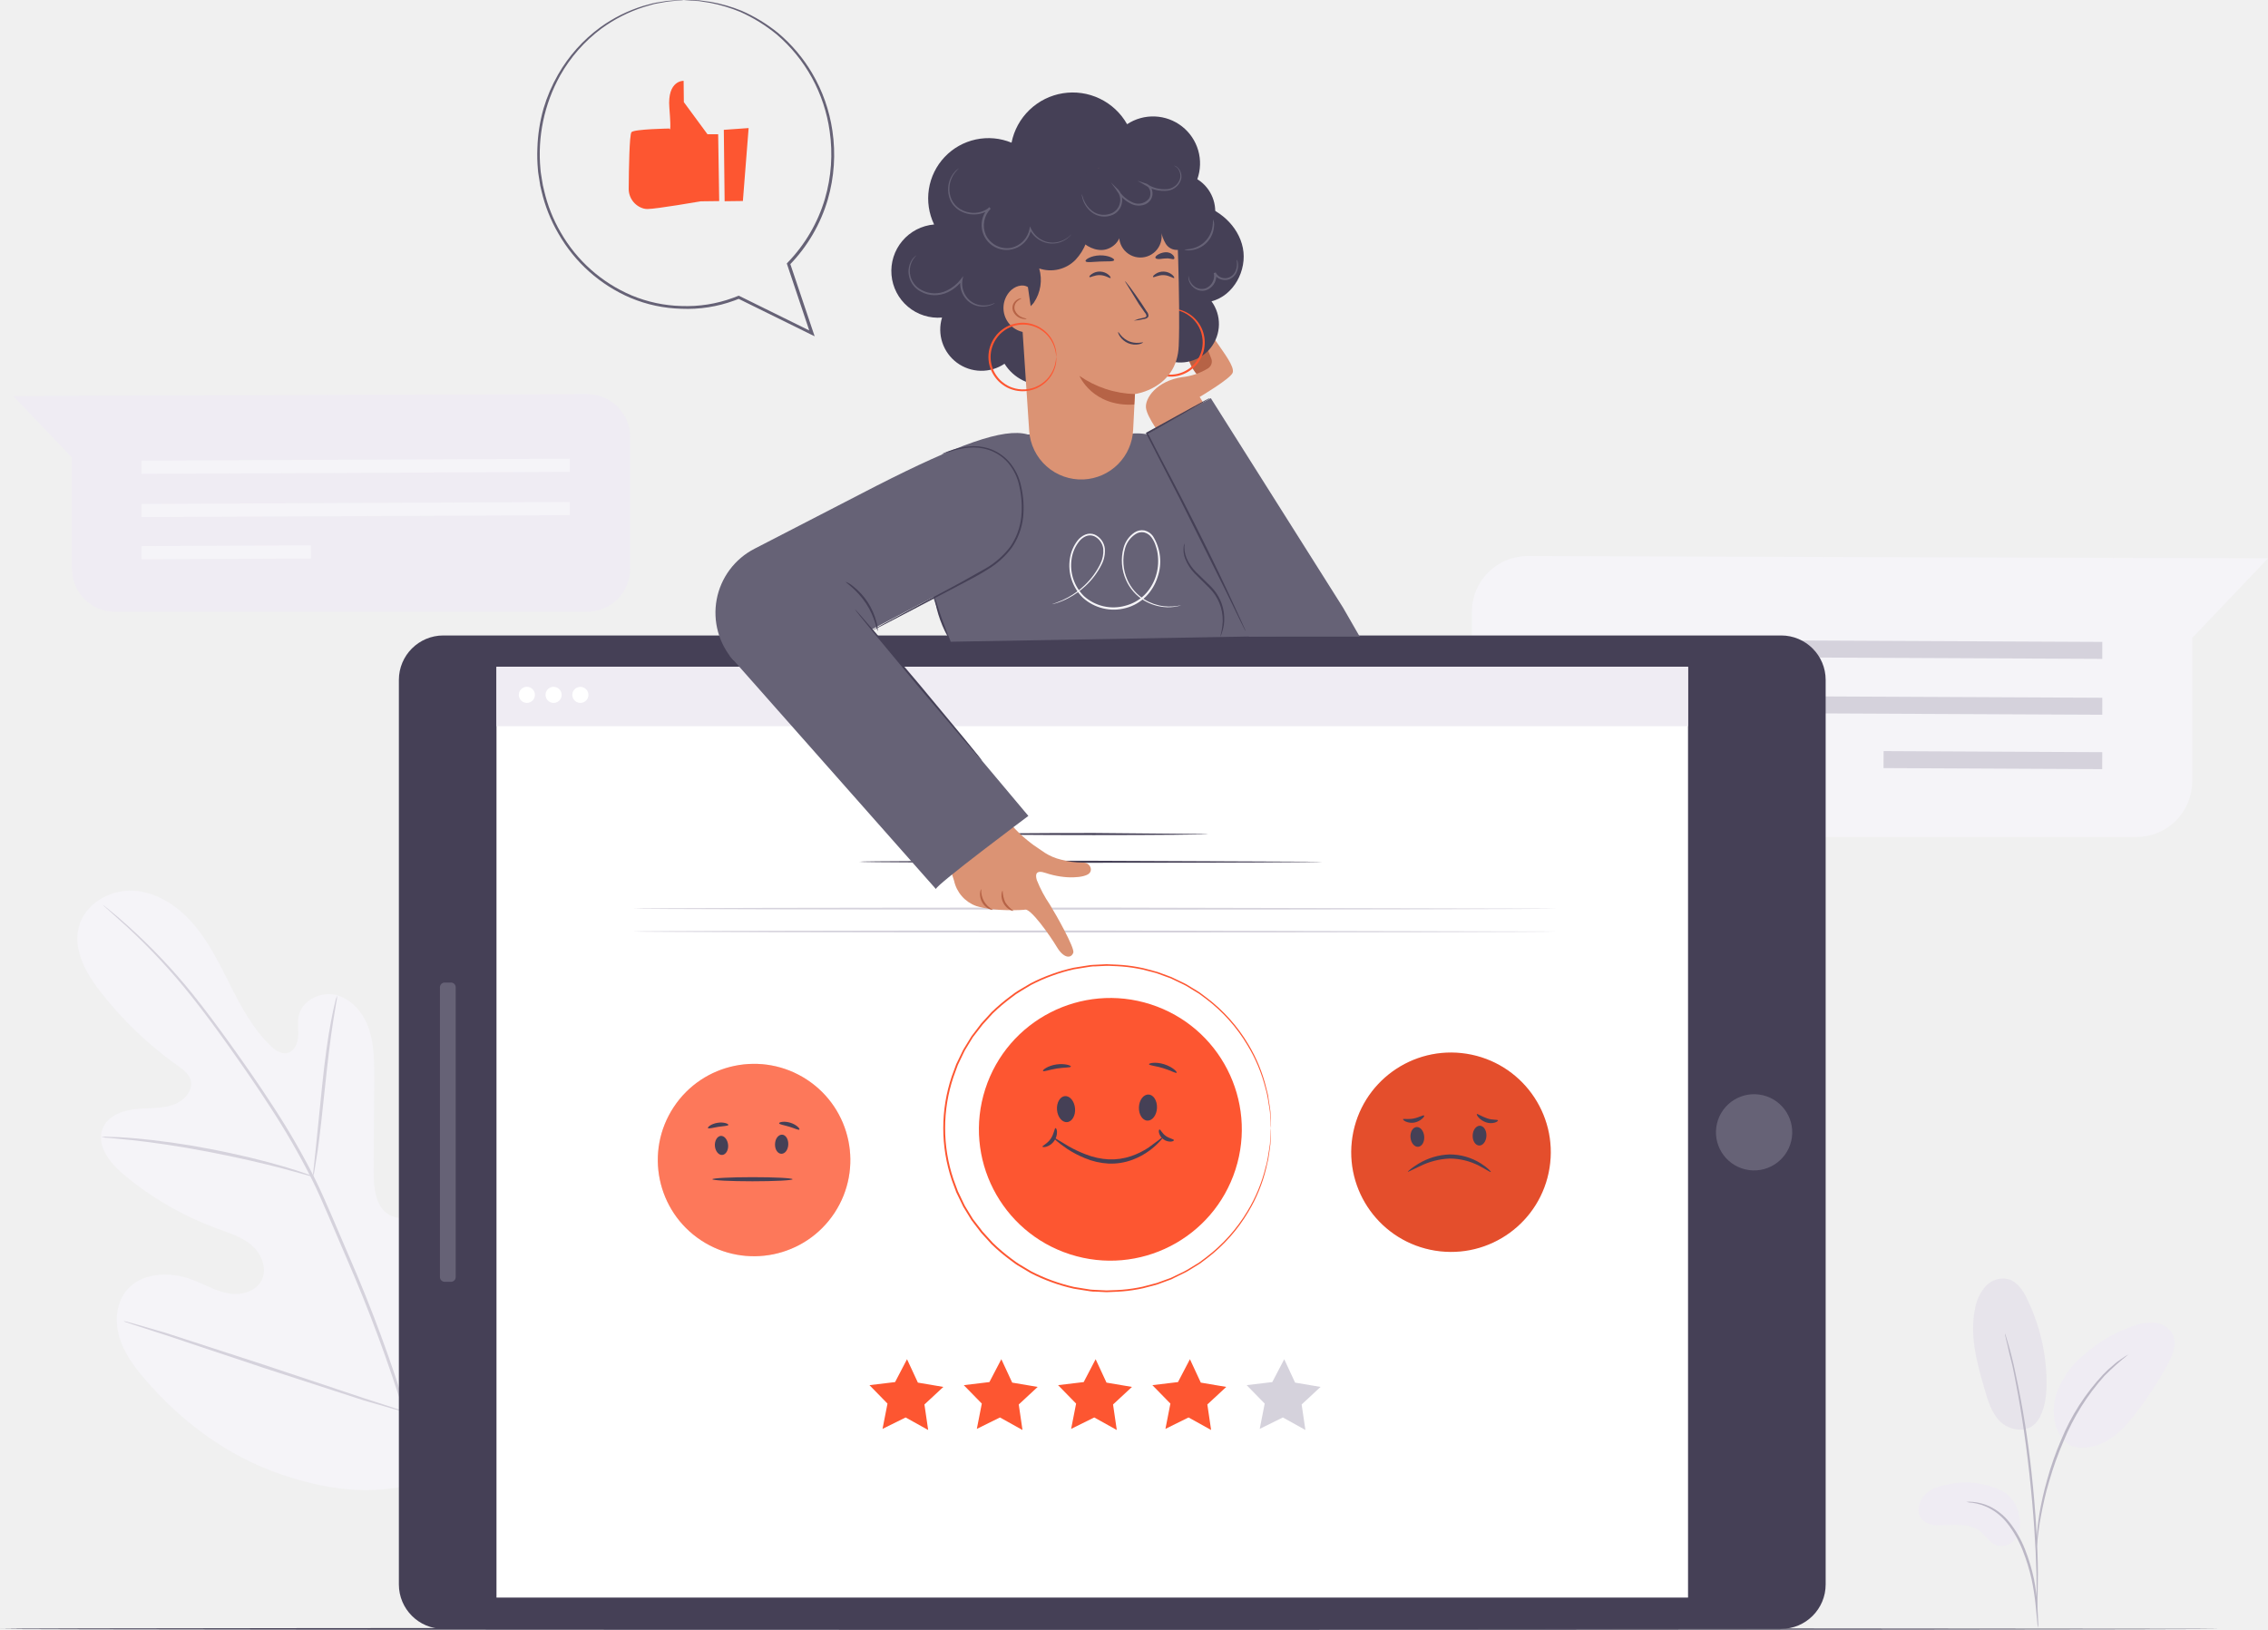
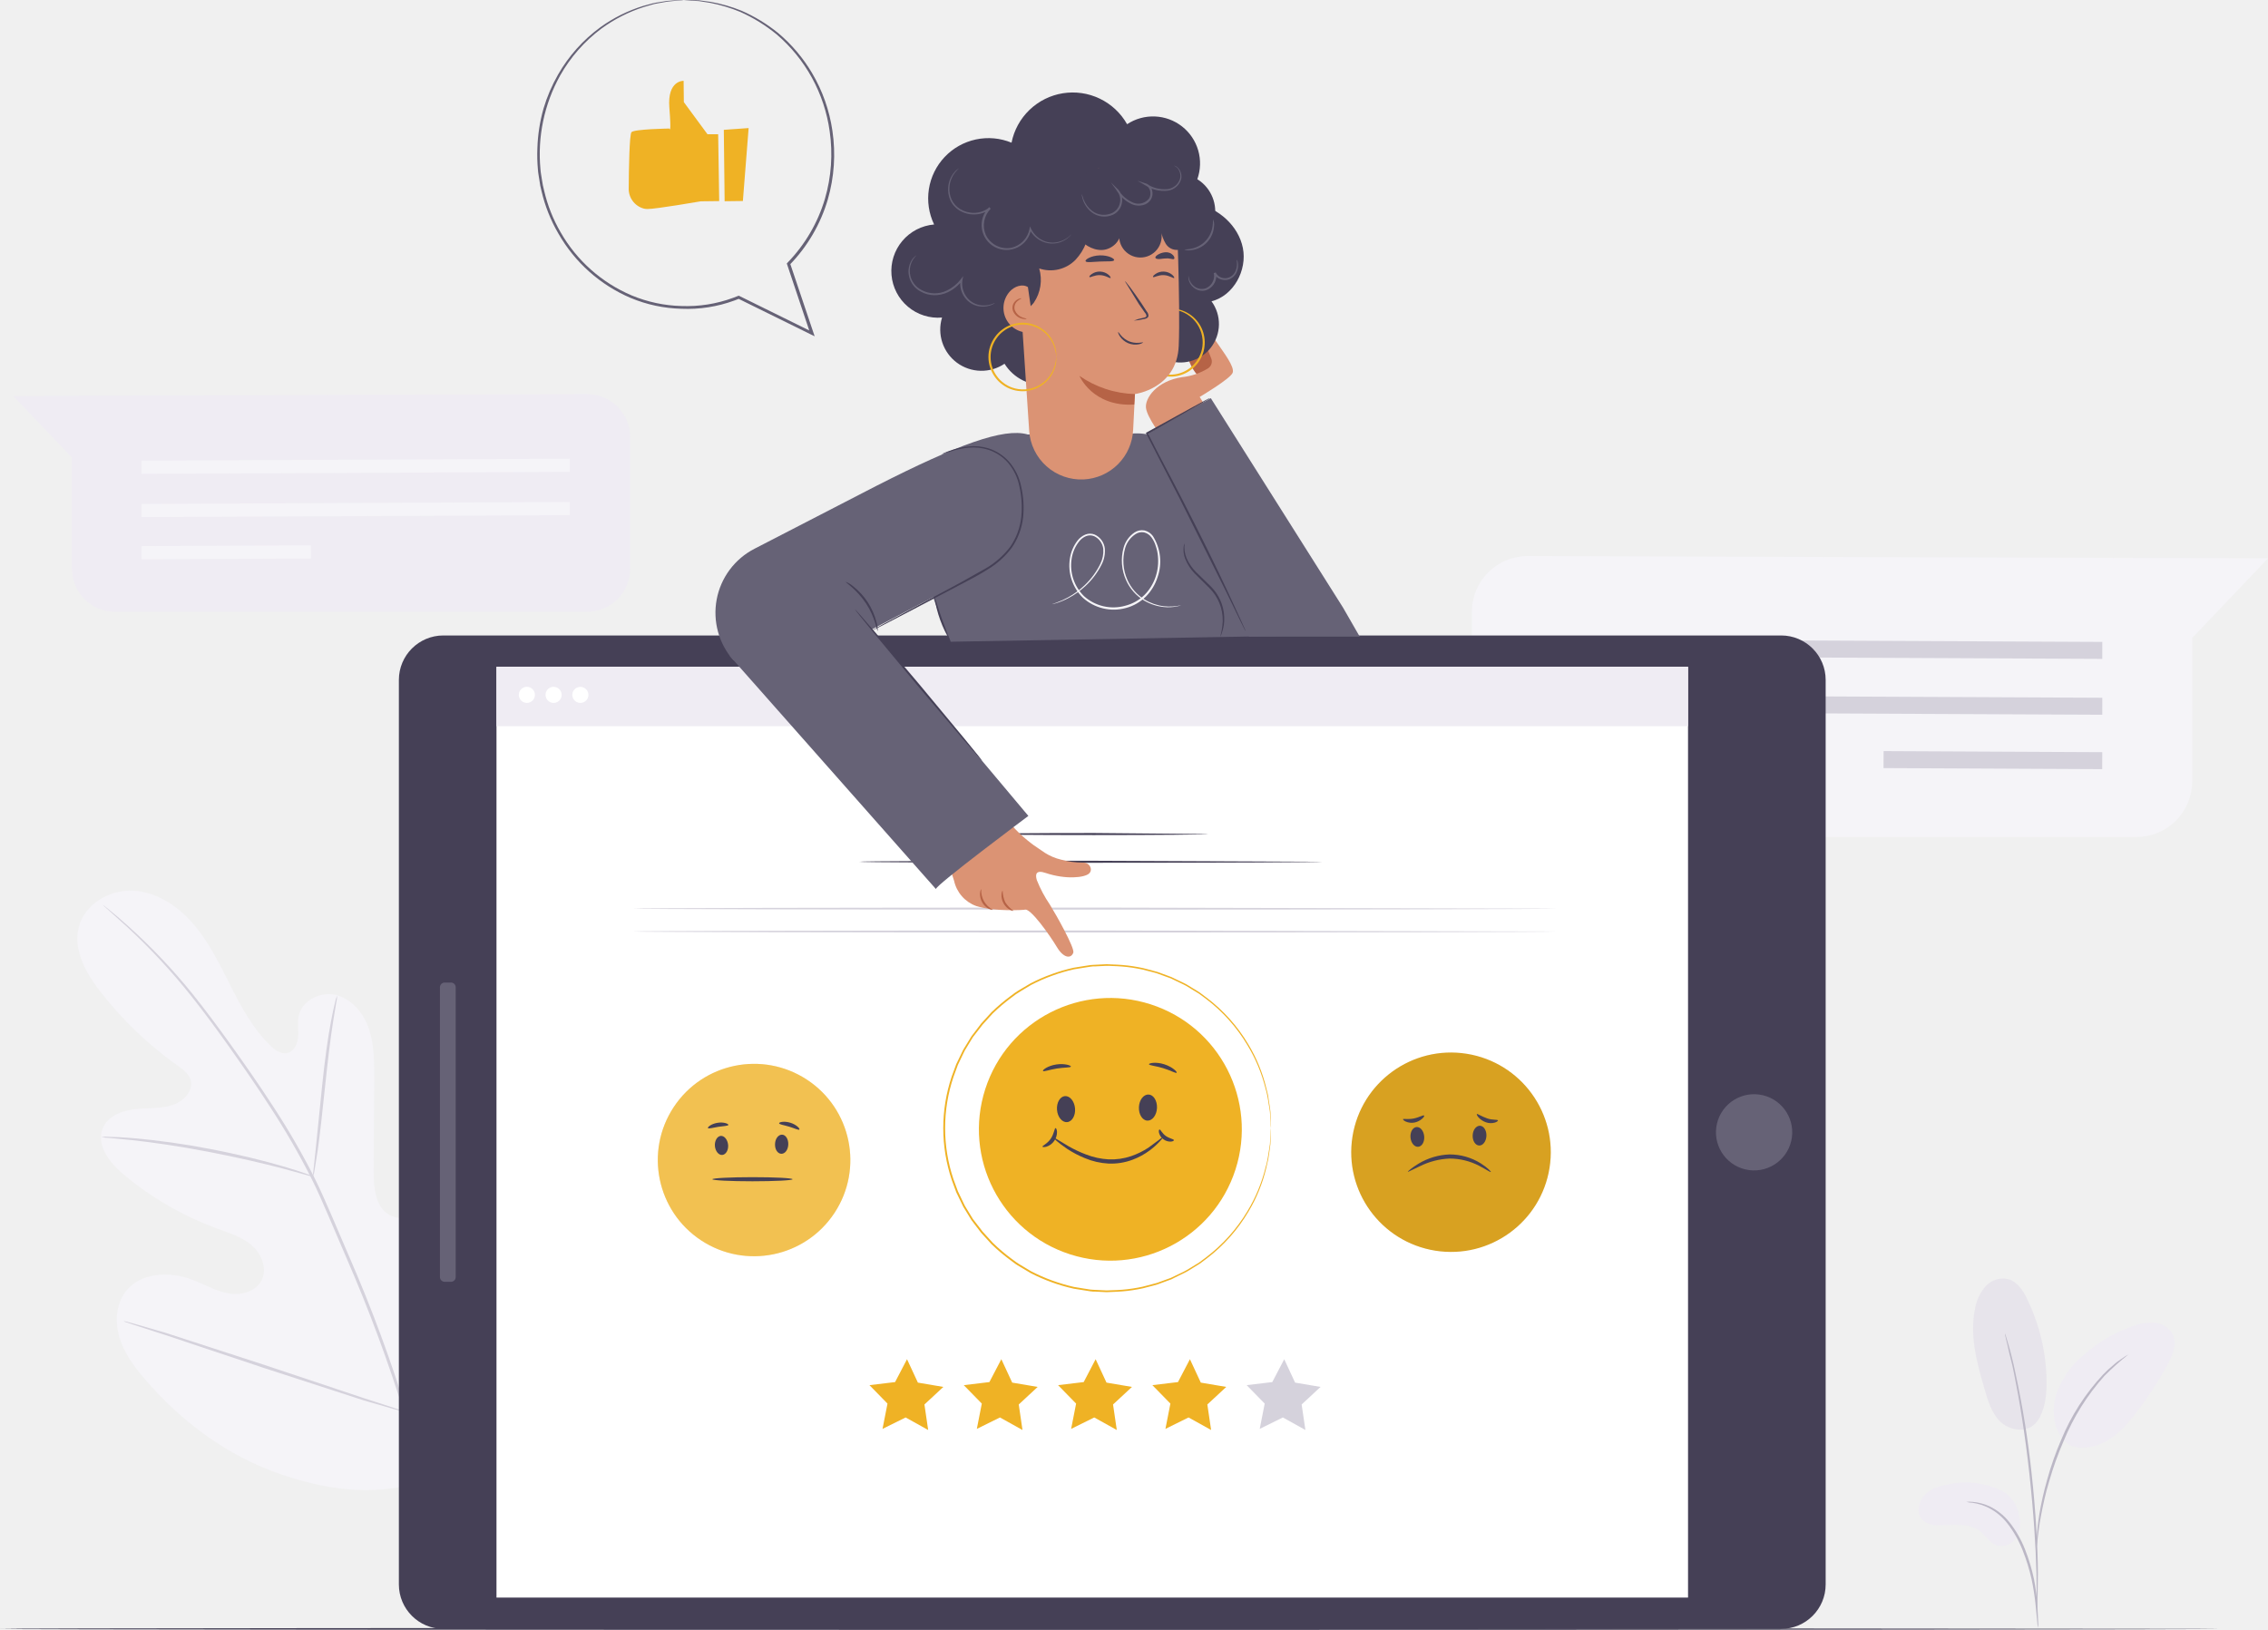
<svg xmlns="http://www.w3.org/2000/svg" xmlns:xlink="http://www.w3.org/1999/xlink" width="416" height="299" fill="none">
-   <style>.B{fill:#454056}.C{fill:#fd5631}.D{fill:#666276}.E{fill:#f5f4f8}.F{fill:#d5d2dc}.G{fill:#efecf3}.H{fill:#db9374}.I{fill:#b66346}</style>
+   <style>.B{fill:#454056}.C{fill:#efb225}.D{fill:#666276}.E{fill:#f5f4f8}.F{fill:#d5d2dc}.G{fill:#efecf3}.H{fill:#db9374}.I{fill:#b66346}</style>
  <path d="M269.972 112.428v31.132a10.16 10.16 0 0 0 3.055 7.085 10.17 10.17 0 0 0 7.155 2.899h111.683c1.342.002 2.671-.259 3.912-.77s2.368-1.262 3.319-2.209a10.21 10.21 0 0 0 2.219-3.31c.514-1.239.78-2.566.781-3.907v-26.316l13.905-14.602-135.805-.424c-1.359.005-2.703.279-3.955.807s-2.386 1.299-3.337 2.268-1.7 2.119-2.203 3.38a10.24 10.24 0 0 0-.729 3.967z" class="E" />
  <path d="M385.603 120.872l-101.382-.473.014-3.114 101.375.473-.007 3.114zm0 10.245l-101.382-.473.014-3.114 101.375.473-.007 3.114zm-40.109 6.672l-.015 3.114 40.11.196.015-3.114-40.11-.196z" class="F" />
  <path d="M79.538 271.133C95.16 260.224 98.7 239.98 98.085 221.777c-.106-3.036.226-6.242-1.215-8.904s-4.819-4.49-7.546-3.205c-2.254 1.059-3.236 3.686-4.501 5.853a17.77 17.77 0 0 1-7.129 6.807c-1.936 1.003-4.331 1.617-6.239.565-2.628-1.448-2.932-5.07-2.918-8.092l.106-16.89c0-3.022 0-6.107-.912-8.974s-3.017-5.529-5.892-6.355-6.43.848-7.065 3.806c-.254 1.229 0 2.507-.092 3.764s-.664 2.64-1.858 2.993-2.416-.501-3.321-1.412c-3.123-3.05-5.236-6.976-7.214-10.888s-3.9-7.908-6.733-11.234-6.748-5.966-11.079-6.213-8.945 2.429-10.033 6.679 1.413 8.579 4.091 12.004c4.013 5.125 8.746 9.644 14.053 13.416.954.706 1.985 1.412 2.353 2.52.65 2.02-1.258 4.018-3.243 4.682-2.254.748-4.706.515-7.065.791s-4.946 1.32-5.801 3.53c-1.244 3.086 1.342 6.355 3.886 8.473a57.95 57.95 0 0 0 17.113 9.885c2.219.812 4.564 1.525 6.359 3.086s2.876 4.279 1.795 6.404-3.865 2.824-6.196 2.38-4.409-1.695-6.634-2.528c-4.154-1.568-9.517-1.285-12.181 2.309-1.745 2.358-1.901 5.648-1.018 8.473s2.678 5.232 4.586 7.463c6.656 7.81 15.184 14.122 24.821 17.434s18.568 4.236 28.149.748" class="E" />
  <g class="F">
    <path d="M79.772 284.622c-.847-8.438-2.503-16.775-4.946-24.896-3.02-9.915-6.611-19.647-10.754-29.148l-3.208-7.498c-1.06-2.457-2.12-4.893-3.286-7.216a135.11 135.11 0 0 0-7.51-12.943c-2.593-4.004-5.193-7.711-7.659-11.156s-4.826-6.602-7.065-9.398a107 107 0 0 0-11.707-12.364c-1.491-1.349-2.685-2.358-3.533-3.029l-.954-.77a2.06 2.06 0 0 0-.325-.24 2.45 2.45 0 0 0 .29.283l.897.805 3.427 3.099a113.23 113.23 0 0 1 11.552 12.456c2.247 2.824 4.585 5.966 7.03 9.419s5.031 7.16 7.602 11.163a136.29 136.29 0 0 1 7.461 12.915c1.166 2.309 2.204 4.723 3.264 7.188l3.208 7.491a277.05 277.05 0 0 1 10.775 29.077c2.452 8.088 4.139 16.388 5.038 24.791" />
    <path d="M57.42 215.843c.149-.416.248-.847.297-1.285l.558-3.531c.431-3.008.876-7.181 1.357-11.785s.982-8.762 1.456-11.756l.579-3.53c.105-.428.162-.866.17-1.307-.173.407-.301.83-.382 1.264-.212.819-.473 2.027-.756 3.531-.572 2.986-1.145 7.152-1.618 11.77l-1.194 11.792-.381 3.573c-.072.417-.1.841-.085 1.264z" />
    <path d="M18.559 208.567a7.6 7.6 0 0 0 1.547.184l4.239.416c3.533.389 8.479 1.088 13.834 2.119s10.195 2.153 13.657 3.071l4.098 1.123c.492.167.998.29 1.512.367-.452-.236-.925-.43-1.413-.579-.954-.332-2.332-.791-4.063-1.292-3.441-1.017-8.267-2.217-13.657-3.241a135.95 135.95 0 0 0-13.891-1.942c-1.788-.155-3.243-.219-4.239-.233-.541-.05-1.085-.048-1.625.007zm55.8 50.443a2.21 2.21 0 0 0 .261-.473l.664-1.412 2.289-5.246c1.879-4.449 4.275-10.676 6.825-17.582l6.67-17.652 2.12-5.303.565-1.412a1.63 1.63 0 0 0 .162-.523c-.107.149-.195.31-.261.481a55.09 55.09 0 0 0-.664 1.412c-.572 1.228-1.356 3.015-2.289 5.246-1.879 4.448-4.275 10.676-6.825 17.589l-6.67 17.652-2.12 5.303-.565 1.447a1.7 1.7 0 0 0-.163.473zm-51.68-16.636a2.4 2.4 0 0 0 .516.205l1.498.509 5.532 1.786 18.194 6.079 18.257 5.932 5.582 1.616 1.533.403a2.46 2.46 0 0 0 .544.106c-.162-.093-.335-.164-.516-.212l-1.498-.501-5.532-1.794-18.194-6.079-18.257-5.931-5.582-1.617-1.512-.417c-.183-.057-.373-.086-.565-.085z" />
  </g>
  <path d="M115.578 80.208v24.127c0 2.097-.833 4.107-2.315 5.59a7.92 7.92 0 0 1-5.591 2.319H21.106c-2.097-.002-4.108-.836-5.591-2.319s-2.315-3.493-2.315-5.59V83.951L2.425 72.653l105.225-.36a7.91 7.91 0 0 1 3.036.597c.962.397 1.837.98 2.574 1.715s1.32 1.609 1.718 2.571a7.89 7.89 0 0 1 .6 3.033z" class="G" />
  <path d="M25.961 86.923l78.554-.36-.007-2.415-78.554.36.007 2.415zm0 7.938l78.554-.36-.007-2.415-78.554.367.007 2.408zm31.061 5.178l-31.08.152.012 2.415 31.081-.152-.012-2.415z" class="E" />
  <path d="M73.162 124.73v165.931a8.16 8.16 0 0 0 8.161 8.155h245.382a8.16 8.16 0 0 0 8.161-8.155V124.73a8.16 8.16 0 0 0-8.161-8.155H81.323a8.16 8.16 0 0 0-8.161 8.155z" class="B" />
  <path d="M91.066 122.32v170.753h218.556V122.32H91.066z" fill="#fff" />
  <path d="M328.548 209.321c.884-3.758-1.448-7.521-5.208-8.405s-7.526 1.447-8.41 5.205 1.448 7.521 5.208 8.405 7.526-1.447 8.41-5.205zM80.695 181.112v53.169a.86.86 0 0 0 .862.861h1.166a.86.86 0 0 0 .862-.861v-53.169a.86.86 0 0 0-.862-.861h-1.166a.86.86 0 0 0-.862.861z" class="D" />
  <use xlink:href="#B" class="C" />
  <use xlink:href="#B" opacity=".2" fill="#fff" />
  <path d="M132.195 208.378c.664-.057 1.272.706 1.357 1.652s-.403 1.786-1.074 1.843-1.272-.706-1.35-1.645.424-1.794 1.067-1.85zm11.247-.228c-.664 0-1.244.706-1.286 1.708s.473 1.773 1.144 1.801 1.251-.706 1.286-1.702-.473-1.779-1.144-1.807zm1.928 8.181c0 .205-3.292.374-7.348.374s-7.355-.169-7.355-.374 3.292-.381 7.355-.381 7.348.162 7.348.381zm-11.764-9.976c-.042.212-.883.205-1.865.36s-1.78.41-1.886.226.636-.79 1.773-.967 1.978.184 1.978.381zm13.022.854c-.127.169-.89-.226-1.872-.523s-1.83-.402-1.851-.621.939-.452 2.07-.099 1.787 1.095 1.653 1.243z" class="B" />
  <use xlink:href="#C" class="C" />
  <use xlink:href="#C" opacity=".1" fill="#000" />
  <path d="M259.816 206.755c.706-.056 1.328.706 1.413 1.709s-.41 1.857-1.102 1.913-1.329-.706-1.413-1.708.409-1.857 1.102-1.914zm11.638-.241c-.707 0-1.293.763-1.335 1.766s.494 1.835 1.187 1.864 1.293-.763 1.335-1.766-.488-1.835-1.187-1.864zm1.999 8.477c-.077.099-.841-.445-2.119-1.115a11.83 11.83 0 0 0-5.448-1.342 13.6 13.6 0 0 0-5.461 1.412l-2.184 1.045c-.063-.099.629-.706 1.936-1.511 1.723-1.041 3.683-1.626 5.695-1.701a10.74 10.74 0 0 1 5.723 1.631c1.265.805 1.908 1.511 1.858 1.581zm-12.236-10.34c.063.078-.057.311-.36.572-.399.359-.887.603-1.414.706-.535.103-1.089.041-1.589-.176-.375-.17-.544-.367-.502-.459s.954.092 1.957-.106 1.774-.706 1.908-.537zm13.545.891c0 .092-.17.268-.579.395-.539.153-1.113.133-1.64-.056a3.29 3.29 0 0 1-1.349-.897c-.269-.31-.368-.558-.297-.628s.897.466 1.887.812 1.907.162 1.978.374z" class="B" />
  <path d="M231.061 262.126l4.239-2.097 4.141 2.301-.693-4.681 3.469-3.22-4.67-.791-1.992-4.293-2.19 4.195-4.699.564 3.307 3.383-.912 4.639z" class="F" />
  <path d="M213.765 262.126l4.24-2.097 4.14 2.301-.692-4.681 3.469-3.22-4.671-.791-1.992-4.293-2.19 4.195-4.699.564 3.307 3.383-.912 4.639zm-17.296 0l4.24-2.097 4.133 2.301-.685-4.681 3.469-3.22-4.671-.791-1.992-4.293-2.19 4.195-4.699.564 3.307 3.383-.912 4.639zm-17.296 0l4.24-2.097 4.133 2.301-.685-4.681 3.469-3.22-4.67-.791-1.993-4.293-2.19 4.195-4.699.564 3.307 3.383-.912 4.639zm-17.299 0l4.239-2.097 4.133 2.301-.685-4.681 3.469-3.22-4.67-.791-1.993-4.293-2.19 4.195-4.698.564 3.306 3.383-.911 4.639z" class="C" />
  <path d="M242.414 158.085c0 .106-18.978.191-42.392.191s-42.393-.085-42.393-.191 18.971-.183 42.393-.183l42.392.183zm-20.843-5.082c0 .106-9.369.191-20.928.191s-20.935-.085-20.935-.191 9.369-.19 20.935-.19l20.928.19z" class="B" />
  <path d="M226.61 214.562c4.083-12.664-2.88-26.238-15.552-30.319s-26.256 2.878-30.339 15.542 2.879 26.239 15.552 30.319 26.255-2.877 30.339-15.542z" class="C" />
  <g class="B">
    <path d="M195.333 201.078c.911-.07 1.738.933 1.851 2.253s-.544 2.443-1.455 2.521-1.745-.932-1.851-2.246.544-2.45 1.455-2.528zm15.321-.281c-.911-.043-1.703 1.002-1.752 2.323s.643 2.422 1.554 2.457 1.703-1.003 1.76-2.323-.643-2.457-1.562-2.457zm2.629 7.871c.042.042-.156.29-.544.706-.554.596-1.159 1.142-1.809 1.631-.974.729-2.047 1.316-3.186 1.744a11.23 11.23 0 0 1-4.423.706c-1.496-.079-2.966-.418-4.346-1.002-1.118-.453-2.19-1.013-3.2-1.674-1.71-1.144-2.615-2.033-2.565-2.118s1.102.636 2.826 1.638c1.017.579 2.078 1.077 3.173 1.49 1.322.514 2.716.817 4.133.897a11.38 11.38 0 0 0 4.154-.6 14.34 14.34 0 0 0 3.116-1.526l1.915-1.412c.431-.374.721-.515.756-.48zm-16.864-13.005c-.043.212-1.194.134-2.565.353s-2.445.636-2.551.445.912-.953 2.438-1.186 2.748.19 2.678.388z" />
    <path d="M215.825 196.786c-.134.169-1.151-.438-2.522-.847s-2.551-.495-2.558-.706 1.265-.481 2.784 0 2.43 1.405 2.296 1.553zm-22.216 10.154c.091 0 .247.233.268.706a2.75 2.75 0 0 1-.523 1.666c-.343.495-.839.862-1.413 1.045-.438.127-.706.064-.742 0 0-.212.89-.522 1.526-1.454s.672-1.928.884-1.963zm21.717 2.218c0 .091-.184.24-.558.268-.493.022-.977-.128-1.371-.424a2.12 2.12 0 0 1-.813-1.193c-.077-.367 0-.6.099-.607.212 0 .453.706 1.159 1.193s1.434.551 1.484.763z" />
  </g>
  <path d="M233.122 206.94s0-.163-.042-.488l-.092-1.412c0-.311-.035-.664-.057-1.045s-.127-.798-.19-1.25l-.234-1.454a16.44 16.44 0 0 0-.388-1.638c-.7-2.798-1.82-5.474-3.321-7.937a29.79 29.79 0 0 0-7.581-8.473l-1.293-.953-1.413-.861s-.94-.608-1.456-.841l-1.547-.741-.784-.374-.827-.297-1.682-.614c-.565-.191-1.165-.311-1.752-.466-.591-.177-1.192-.313-1.801-.41-1.244-.232-2.502-.378-3.766-.437-.643 0-1.293-.085-1.943-.071l-1.972.099c-.332 0-.664 0-.996.063l-.996.156-2 .324c-1.348.298-2.675.687-3.97 1.165a31.35 31.35 0 0 0-3.886 1.702l-1.851 1.109-.919.579-.876.656a34.07 34.07 0 0 0-3.377 2.867l-1.512 1.666-.382.424-.346.452-.707.911-.706.911-.601.981-.6.989-.297.494-.254.515-1.011 2.119-.805 2.203a29.44 29.44 0 0 0 0 18.775l.812 2.203s.672 1.412 1.011 2.118l.254.522.297.495.6.981.601.982.706.917.707.911.339.452.382.417 1.512 1.666a33.87 33.87 0 0 0 3.377 2.874l.883.65c.29.225.615.388.919.586l1.851 1.108c2.486 1.286 5.126 2.249 7.857 2.867l2.006.325.989.155c.332.042.664.042.996.064l1.972.098 1.943-.07a27.39 27.39 0 0 0 3.766-.438c.608-.1 1.21-.237 1.801-.41l1.76-.466 1.674-.614.827-.296.784-.375 1.547-.741c.5-.255.986-.535 1.456-.84l1.413-.862 1.286-.96a29.79 29.79 0 0 0 7.588-8.473 28.67 28.67 0 0 0 3.314-7.972c.157-.536.287-1.081.388-1.631l.234-1.454.19-1.25s.043-.706.057-1.045l.092-1.412.042-.488v.488l-.056 1.412-.043 1.052-.169 1.257-.219 1.468-.375 1.639a28.34 28.34 0 0 1-3.271 8.028 29.85 29.85 0 0 1-7.603 8.558l-1.3.974-1.413.876s-.946.614-1.469.847l-1.555.755-.791.403-.834.303-1.688.622c-.58.197-1.18.318-1.774.48-.598.178-1.207.319-1.823.424a27.83 27.83 0 0 1-3.808.444l-1.957.085-1.993-.099c-.339 0-.706 0-1.01-.063l-1.003-.156-2.028-.324c-1.364-.304-2.707-.696-4.02-1.173-1.347-.483-2.659-1.056-3.929-1.715l-1.879-1.123c-.322-.178-.633-.373-.933-.586l-.89-.664c-1.203-.888-2.345-1.855-3.42-2.895l-1.533-1.687-.388-.424-.347-.459-.706-.918-.707-.932-.607-.988-.608-.996-.304-.501-.254-.53-1.025-2.118-.819-2.231a29.84 29.84 0 0 1 0-19.008l.819-2.231 1.025-2.119.261-.529.304-.502.608-.995.607-.989.707-.925.706-.925.347-.459.381-.423 1.533-1.681c1.077-1.04 2.219-2.009 3.42-2.902l.89-.664c.297-.218.622-.388.933-.586l1.879-1.115a31.93 31.93 0 0 1 3.929-1.716 32.44 32.44 0 0 1 4.02-1.172l2.028-.325 1.003-.155c.332-.043.671-.043 1.003-.064l1.993-.099 1.964.085a27.99 27.99 0 0 1 3.808.445c.615.106 1.223.245 1.823.417l1.767.48 1.695.621.834.311.791.381 1.562.748c.523.24.982.579 1.462.855a23.57 23.57 0 0 1 1.413.875l1.3.975c3.062 2.331 5.644 5.232 7.603 8.543 1.495 2.486 2.601 5.187 3.278 8.007.127.586.318 1.123.375 1.646s.148 1.009.219 1.468.134.869.169 1.257 0 .706.043 1.045c0 .622.042 1.095.056 1.412s-.007.488-.007.488z" class="C" />
  <path d="M309.622 122.325H91.066v10.895h218.556v-10.895z" class="G" />
  <path d="M98.116 127.471a1.48 1.48 0 0 1-.912 1.364c-.27.111-.567.141-.853.084a1.48 1.48 0 0 1-1.16-1.16c-.057-.286-.028-.583.084-.853a1.48 1.48 0 0 1 1.364-.911c.392 0 .767.156 1.044.433s.433.652.433 1.043zm4.904 0a1.48 1.48 0 0 1-.249.82c-.162.243-.393.432-.663.544s-.567.141-.853.084a1.48 1.48 0 0 1-.756-.404c-.207-.207-.347-.47-.404-.756s-.028-.583.084-.853a1.48 1.48 0 0 1 1.364-.911c.392 0 .767.156 1.044.433s.433.652.433 1.043zm4.912 0a1.48 1.48 0 0 1-.249.82c-.162.243-.393.432-.663.544a1.48 1.48 0 0 1-.853.084c-.286-.057-.549-.198-.756-.404s-.347-.47-.404-.756-.028-.583.084-.853a1.48 1.48 0 0 1 2.841.565z" fill="#fff" />
  <path d="M285.513 166.678c0 .106-37.92.191-84.693.191s-84.701-.085-84.701-.191 37.92-.183 84.701-.183l84.693.183zm0 4.203c0 .099-37.92.183-84.693.183s-84.701-.084-84.701-.183 37.92-.191 84.701-.191l84.693.191z" class="F" />
  <g class="D">
    <path d="M174.374 117.725l-1.774-4.124c-.756-2.026-5.652-15.604-4.472-17.652 5.419-9.511 9.623-16.24 20.313-16.24l18.886-.127s17.89-3.643 30.501 37.027l-63.454 1.116z" />
    <path d="M134.537 121.129l24.729-5.324 29.068-15.273.105-20.85c-4.359-1.2-12.717 1.822-27.731 9.469l-22.32 11.517c-1.787.92-3.341 2.236-4.542 3.847s-2.019 3.476-2.39 5.451-.287 4.008.247 5.945a13.2 13.2 0 0 0 2.834 5.233v-.014z" />
  </g>
  <path d="M190.185 161.489c-.361-1.172-.114-1.928 1.596-1.349 3.773 1.264 7.143.847 7.963.12s.071-2.118-1.159-2.012a14.88 14.88 0 0 1-3.97-.551 9.71 9.71 0 0 1-2.961-1.25l-2.07-1.412s-3.483-2.514-4.571-4.533l-11.934 5.105 1.922 5.973c.228 1.048.718 2.02 1.423 2.828a6.36 6.36 0 0 0 2.611 1.79c3.413 1.109 8.839.706 8.839.706.996-.649 4.833 4.901 5.999 6.857s2.543 2.203 2.995 1.009c.304-.819-3.108-6.898-4.295-8.812a23.15 23.15 0 0 1-2.388-4.483" class="H" />
  <path d="M182.106 166.908c0 .042-.297 0-.706-.17a2.95 2.95 0 0 1-1.251-1.214c-.292-.518-.427-1.109-.389-1.702.043-.452.184-.706.226-.706-.053.767.12 1.532.496 2.202a3.94 3.94 0 0 0 1.624 1.568v.022zm3.784.173c0 .042-.283 0-.664-.191-.495-.277-.9-.692-1.166-1.193-.273-.498-.4-1.063-.367-1.631.042-.431.162-.706.212-.656.021.731.187 1.451.487 2.118.397.608.905 1.135 1.498 1.553z" class="I" />
  <path d="M133.833 120.305l37.835 42.789c-.049-.721 16.957-13.416 16.957-13.416l-37.114-44.201-17.678 14.828z" class="D" />
  <g class="B">
    <path d="M156.808 111.771a2.99 2.99 0 0 0 .268.254l.707.791 2.543 2.938 8.288 9.779 8.21 9.885 2.452 3.015.657.833.205.304c-.098-.073-.186-.159-.262-.254l-.706-.791-2.544-2.937-8.295-9.78-8.21-9.885-2.451-3.015-.65-.833a1.55 1.55 0 0 1-.212-.304zm67.017 5.001c.256-.921.407-1.869.452-2.824.023-1.131-.184-2.256-.609-3.304s-1.059-2.001-1.864-2.797l-2.706-2.676a8.16 8.16 0 0 1-1.696-2.64c-.266-.673-.373-1.398-.311-2.119a1.97 1.97 0 0 1 .198-.755c-.126.933-.002 1.884.361 2.753.413.931.99 1.78 1.702 2.507l2.72 2.648c.918.92 1.615 2.035 2.042 3.262a8.34 8.34 0 0 1 .431 3.107c-.032.708-.168 1.407-.402 2.076-.063.27-.171.528-.318.762z" />
    <path d="M172.727 83.305l.551-.261c.361-.162.919-.367 1.64-.593a14.14 14.14 0 0 1 2.713-.551c1.23-.133 2.475-.018 3.66.339 1.436.456 2.726 1.284 3.737 2.401 1.15 1.305 1.935 2.891 2.275 4.597.427 1.851.549 3.759.361 5.649-.225 2.03-.954 3.971-2.12 5.649a15.52 15.52 0 0 1-4.529 4.017c-1.66 1.045-3.328 1.893-4.91 2.726l-8.415 4.42-5.653 2.944-1.554.784a2.99 2.99 0 0 1-.558.247c.167-.117.342-.223.523-.317l1.519-.848 5.652-3.05 8.366-4.484 4.882-2.739c1.714-1.008 3.216-2.339 4.423-3.919 1.127-1.635 1.827-3.526 2.035-5.501.184-1.842.071-3.701-.332-5.507a9.62 9.62 0 0 0-2.12-4.441 8.21 8.21 0 0 0-3.589-2.358 9.19 9.19 0 0 0-3.533-.388 14.57 14.57 0 0 0-2.692.487l-1.653.522a2.89 2.89 0 0 1-.679.177z" />
    <path d="M160.979 115.762c-.127.035-.438-2.5-2.12-5.049s-3.829-3.89-3.744-3.989c.517.204.995.496 1.413.861a12.13 12.13 0 0 1 4.239 6.553 4.75 4.75 0 0 1 .212 1.624z" />
  </g>
  <path d="M216.654 111.033c-.261.097-.531.17-.805.219-.787.151-1.592.187-2.389.105a8.88 8.88 0 0 1-3.589-1.179 8.25 8.25 0 0 1-3.313-3.721c-.858-1.886-1.021-4.014-.46-6.009a4.95 4.95 0 0 1 2-2.767 2.48 2.48 0 0 1 1.809-.374 2.67 2.67 0 0 1 1.568 1.045 8.74 8.74 0 0 1 1.284 3.671c.147 1.304-.002 2.624-.436 3.863-.422 1.326-1.148 2.535-2.12 3.531a8.17 8.17 0 0 1-3.681 2.118c-1.371.378-2.816.403-4.2.072s-2.661-1.007-3.713-1.964c-.937-.922-1.641-2.053-2.053-3.301s-.519-2.576-.314-3.873c.18-1.209.666-2.351 1.413-3.319.373-.473.859-.844 1.413-1.08.557-.23 1.182-.23 1.738 0 .502.235.935.594 1.258 1.044a3.23 3.23 0 0 1 .586 1.526c.078.995-.12 1.991-.572 2.881-.75 1.509-1.77 2.868-3.01 4.01-.928.861-1.966 1.595-3.087 2.182a13.27 13.27 0 0 1-2.205.925c-.254.085-.459.127-.593.163-.069.023-.14.037-.212.042.061-.036.128-.062.198-.078l.586-.204a14.8 14.8 0 0 0 2.155-.975 14.6 14.6 0 0 0 3.017-2.21 13.71 13.71 0 0 0 2.911-3.961 5.23 5.23 0 0 0 .523-2.74 2.96 2.96 0 0 0-.538-1.374 2.95 2.95 0 0 0-1.137-.942c-.48-.198-1.018-.198-1.498 0-.5.217-.938.557-1.271.989a6.74 6.74 0 0 0-1.357 3.17c-.192 1.24-.086 2.508.309 3.699a7.9 7.9 0 0 0 1.966 3.15c1.008.904 2.228 1.539 3.547 1.847a8.05 8.05 0 0 0 3.999-.089c1.333-.333 2.552-1.015 3.533-1.977.936-.943 1.64-2.091 2.056-3.354.403-1.22.545-2.512.417-3.791-.054-.619-.185-1.228-.389-1.815-.17-.576-.438-1.118-.791-1.603a2.36 2.36 0 0 0-1.371-.925c-.543-.099-1.103.017-1.562.325-.914.597-1.586 1.501-1.893 2.549-.555 1.923-.415 3.981.396 5.811.66 1.516 1.773 2.791 3.186 3.651 1.065.65 2.258 1.064 3.497 1.214 1.067.119 2.147.059 3.194-.176z" class="E" />
  <g class="I">
    <path d="M219.508 68.666c-.805-.979-1.381-2.125-1.689-3.354-.127-.395-.141-.818-.042-1.221.051-.203.168-.383.333-.511s.369-.197.578-.195c.424 0 .707.431.94.791a18.25 18.25 0 0 1 1.738 3.304 2.49 2.49 0 0 1 .205 1.003c-.002.172-.047.341-.133.49a1 1 0 0 1-.355.364c-.173.075-.365.102-.553.077s-.365-.1-.513-.218c-.285-.241-.524-.53-.707-.854" />
    <path d="M221.324 67.882l-1.865-3.912c-.211-.374-.344-.787-.389-1.215a1.06 1.06 0 0 1 .137-.616c.107-.187.269-.336.464-.429.18-.052.371-.054.552-.007s.347.142.479.275a2.94 2.94 0 0 1 .629.918l.883 1.716a5.49 5.49 0 0 1 .58 1.454 1.88 1.88 0 0 1 .015.783c-.05.259-.154.505-.305.721a1.15 1.15 0 0 1-1.413.332" />
  </g>
  <path d="M213.025 79.979s-2.6-3.368-2.826-5.14 1.943-4.943 6.613-5.649a11.42 11.42 0 0 0 4.804-1.638c.287-.195.498-.482.597-.814s.08-.688-.053-1.008c-.614-1.49-1.717-4.236-1.632-4.625.219-.953.841-.932 2.452 1.412s3.483 4.759 3.123 5.846-6.055 4.455-6.055 4.455l1.554 2.507-8.577 4.653z" class="H" />
  <path d="M228.467 114.605l-17.925-35.1 11.545-6.461 24.248 38.411 3.067 5.331h-20.327" class="D" />
  <path d="M221.925 73.045s-.063.056-.197.141l-.608.367-2.318 1.349-8.337 4.745.064-.212c1.745 3.53 4.013 7.661 6.295 12.131 3.399 6.602 6.359 12.653 8.408 17.059l2.409 5.233.629 1.412c.084.162.15.332.198.508-.106-.15-.196-.311-.268-.48-.17-.353-.403-.819-.707-1.412l-2.515-5.183-8.479-17.002-6.253-12.152-.063-.141.134-.078 8.401-4.625 2.367-1.278.628-.325a.83.83 0 0 1 .212-.056zm-47.55 44.679c-1.547-2.517-2.564-5.323-2.988-8.247.113 0 .6 1.878 1.413 4.145l1.575 4.102zm39.484-51.741a7.07 7.07 0 0 0 8.227-2.201 7.06 7.06 0 0 0 1.493-4.233c.023-1.536-.455-3.037-1.362-4.277 4.049-1.024 6.571-5.691 5.751-9.786s-4.472-7.287-8.556-8.169a9.19 9.19 0 0 0-4.734.12 5.83 5.83 0 0 0-2.082 1.146 5.8 5.8 0 0 0-1.45 1.883" class="B" />
  <path d="M213.284 56.832c0 .042-.523.141-1.378.586-1.203.64-2.156 1.664-2.706 2.909a5.98 5.98 0 0 0 .452 5.691c.31.483.691.916 1.13 1.285a5.63 5.63 0 0 0 1.512.939 5.94 5.94 0 0 0 3.679.34c1.232-.281 2.341-.947 3.168-1.901a5.76 5.76 0 0 0 .954-1.504 5.88 5.88 0 0 0 .459-1.645c.102-.83.031-1.672-.209-2.473a6.04 6.04 0 0 0-3.148-3.701 6.05 6.05 0 0 0-2.409-.604c-.967-.035-1.497.12-1.504.071a1.47 1.47 0 0 1 .381-.106 5.14 5.14 0 0 1 1.123-.113 6.2 6.2 0 0 1 3.373 1.006c1.003.654 1.795 1.585 2.28 2.679.456 1.028.624 2.16.487 3.276-.062.603-.221 1.192-.473 1.744-.245.586-.584 1.127-1.003 1.603-.875 1.017-2.053 1.728-3.362 2.026a6.28 6.28 0 0 1-3.909-.367c-.582-.25-1.121-.591-1.596-1.01a5.83 5.83 0 0 1-1.187-1.363 6.35 6.35 0 0 1-.983-3.163c-.039-1.19.266-2.365.879-3.386s1.508-1.843 2.576-2.368c.34-.171.698-.301 1.067-.388a1.56 1.56 0 0 1 .347-.063z" class="C" />
  <path d="M216.349 45.705a6.95 6.95 0 0 0 4.024-1.573c1.139-.939 1.95-2.216 2.314-3.646a6.94 6.94 0 0 0-3.073-7.61c.608-1.704.664-3.555.161-5.293s-1.54-3.273-2.965-4.389a8.63 8.63 0 0 0-4.972-1.829c-1.809-.073-3.594.424-5.105 1.421a11.44 11.44 0 0 0-4.998-4.684 11.45 11.45 0 0 0-12.912 2.065c-1.683 1.621-2.83 3.718-3.286 6.009a11.07 11.07 0 0 0-6.54-.594c-2.19.468-4.186 1.589-5.725 3.215s-2.548 3.68-2.894 5.891-.012 4.475.958 6.493c-2.266.193-4.362 1.277-5.827 3.015a8.56 8.56 0 0 0-1.988 6.249c.193 2.264 1.278 4.359 3.017 5.823s3.988 2.179 6.253 1.986c-.458 1.494-.441 3.093.049 4.577s1.427 2.78 2.683 3.709 2.771 1.446 4.335 1.48a7.56 7.56 0 0 0 4.393-1.293c.828 1.333 2.018 2.404 3.431 3.087s2.991.951 4.551.772a8.28 8.28 0 0 0 4.257-1.783 8.27 8.27 0 0 0 2.641-3.784" class="B" />
  <path d="M207.844 78.836l.333-6.552s7.694-.967 8.026-8.812-.452-25.906-.452-25.906l-14.131-6.793-15.233 12.258 2.388 36.011c.167 2.495 1.306 4.825 3.172 6.491a9.57 9.57 0 0 0 6.811 2.42c2.379-.114 4.63-1.112 6.311-2.798a9.54 9.54 0 0 0 2.775-6.317z" class="H" />
  <path d="M215.376 50.995c-.128.134-.862-.48-1.915-.523s-1.837.494-1.943.353.071-.304.41-.558a2.49 2.49 0 0 1 1.561-.445 2.53 2.53 0 0 1 1.519.586c.318.282.424.53.368.586zm-11.672 0c-.128.134-.855-.48-1.915-.523s-1.83.494-1.943.353.07-.304.41-.558a2.49 2.49 0 0 1 1.561-.445 2.53 2.53 0 0 1 1.519.586c.318.282.424.53.368.586zm4.246 7.825c.563-.231 1.158-.406 1.769-.518.282-.049.54-.151.566-.308-.01-.235-.11-.456-.287-.637l-1.103-1.582-2.568-4.188c.12-.055 1.458 1.734 2.991 3.984l1.046 1.603a1.11 1.11 0 0 1 .28.858c-.03.082-.083.16-.156.228a.86.86 0 0 1-.265.166 2.2 2.2 0 0 1-.469.121 9.35 9.35 0 0 1-1.804.271z" class="B" />
  <path d="M208.176 72.289c-3.646-.095-7.185-1.254-10.181-3.333 0 0 2.395 5.712 10.047 5.26l.134-1.928z" class="I" />
  <g class="B">
    <path d="M197.254 31.209a10.36 10.36 0 0 0-1.845 6.024c.025 2.151.719 4.24 1.986 5.979 1.145 1.497 2.869 2.718 4.755 2.648s3.71-1.85 3.307-3.693c-.184.578-.229 1.192-.134 1.791s.33 1.168.684 1.661.819.896 1.356 1.178 1.134.434 1.742.445 1.208-.12 1.756-.382 1.026-.649 1.398-1.129.626-1.04.743-1.635a3.89 3.89 0 0 0-.07-1.795c.147.847.446 1.66.883 2.401.224.369.544.671.926.873a2.38 2.38 0 0 0 1.243.271c1.18-.155 1.866-1.412 2.12-2.591a10.63 10.63 0 0 0-.243-5.285c-.525-1.713-1.474-3.266-2.76-4.515a12.87 12.87 0 0 0-4.54-2.752c-1.689-.592-3.483-.826-5.267-.686-3.588.316-6.973 1.805-9.63 4.236" />
    <path d="M198.249 33.976c.995 2.224 1.533 4.625 1.583 7.061a9.44 9.44 0 0 1-2.544 6.609 6.42 6.42 0 0 1-3.106 1.768c-1.182.284-2.42.227-3.571-.165a7.43 7.43 0 0 1-.975 6.263c-1.314 1.744-3.9 2.577-5.815 1.525-1.738-.946-2.487-3.05-2.727-5.013-.289-2.383-.039-4.799.73-7.073s2.039-4.346 3.715-6.064a16.07 16.07 0 0 1 5.971-3.866 16.08 16.08 0 0 1 7.057-.91" />
  </g>
  <path d="M188.541 52.664c-1.045-.65-2.473-.12-3.306.791-.657.72-1.062 1.633-1.156 2.603a4.51 4.51 0 0 0 2.805 4.62 4.52 4.52 0 0 0 2.844.177" class="H" />
  <path d="M188.302 58.505c0 .042-.346.092-.89-.056a2.38 2.38 0 0 1-.973-.515c-.28-.245-.498-.553-.638-.897a1.74 1.74 0 0 1 .043-1.257c.142-.311.367-.577.65-.77.487-.318.855-.311.862-.268s-.318.148-.707.48c-.247.197-.427.466-.517.769a1.55 1.55 0 0 0 .015.926 2.37 2.37 0 0 0 .539.793c.233.225.508.399.811.513.516.177.812.226.805.282z" class="I" />
  <path d="M204.353 47.725c-.099.304-1.251.191-2.614.254s-2.502.233-2.622-.064.989-1.01 2.579-1.066 2.763.586 2.657.875zm10.997-.219c-.12.106-.354 0-.629-.035a2.73 2.73 0 0 0-.961-.056c-.41 0-.862.113-1.208.106s-.587-.078-.629-.233.113-.339.403-.537a3.07 3.07 0 0 1 1.335-.466 1.78 1.78 0 0 1 .824.087 1.77 1.77 0 0 1 .695.45c.262.318.283.586.17.685zm-5.665 15.319s-.254.219-.756.325a3.39 3.39 0 0 1-1.993-.191c-.628-.265-1.163-.71-1.54-1.278-.282-.431-.339-.748-.297-.77s.198.247.509.614a4.09 4.09 0 0 0 1.47 1.087 4.02 4.02 0 0 0 1.809.275c.48-.035.777-.12.798-.063z" class="B" />
  <path d="M193.755 65.496c-.049 0 0-.551-.268-1.483a6.06 6.06 0 0 0-2.233-3.276 5.95 5.95 0 0 0-2.522-1.101 6.08 6.08 0 0 0-3.13.268c-.541.195-1.048.471-1.505.819a5.46 5.46 0 0 0-1.251 1.264 5.92 5.92 0 0 0 0 7.011c.345.487.768.914 1.251 1.264.457.348.964.624 1.505.819.786.285 1.623.403 2.457.348s1.648-.284 2.389-.67a6.03 6.03 0 0 0 1.918-1.575c.523-.652.905-1.405 1.121-2.213.247-.932.219-1.483.268-1.476a2.29 2.29 0 0 1 0 .388 4.77 4.77 0 0 1-.134 1.123 6.08 6.08 0 0 1-2.218 3.453c-.77.601-1.671 1.012-2.629 1.2-1.105.212-2.247.124-3.306-.254a5.92 5.92 0 0 1-1.597-.854 5.84 5.84 0 0 1-1.336-1.335c-.802-1.076-1.235-2.382-1.235-3.725s.433-2.648 1.235-3.725a5.84 5.84 0 0 1 1.336-1.334 5.92 5.92 0 0 1 1.597-.854c.988-.358 2.051-.459 3.089-.293a6.21 6.21 0 0 1 2.846 1.239 6.08 6.08 0 0 1 2.218 3.453 4.77 4.77 0 0 1 .134 1.123c.011.132.011.264 0 .395z" class="C" />
  <path d="M215.339 30.389c.068.005.135.021.198.049.184.072.352.18.494.318a2.28 2.28 0 0 1 .574.952 2.27 2.27 0 0 1 .055 1.11 2.95 2.95 0 0 1-.896 1.448c-.435.384-.973.632-1.548.712a6.14 6.14 0 0 1-4.141-.989l-1.455-.84 1.597.522c.274.097.52.262.714.479s.33.48.395.764a2.18 2.18 0 0 1 .057.866 2.2 2.2 0 0 1-.283.821c-.324.507-.829.871-1.413 1.017a3.35 3.35 0 0 1-1.788-.042 6.09 6.09 0 0 1-3.08-2.655l-1.074-1.469 1.3 1.264a2.83 2.83 0 0 1 .706 2.669 2.88 2.88 0 0 1-.556 1.172c-.272.343-.618.621-1.012.812a3.79 3.79 0 0 1-2.081.338c-.712-.086-1.384-.373-1.939-.826-.733-.595-1.274-1.394-1.555-2.295a4.77 4.77 0 0 1-.169-.706 1.35 1.35 0 0 1 0-.254c.035 0 .077.339.303.925a4.88 4.88 0 0 0 1.548 2.118c.525.405 1.153.656 1.813.724s1.327-.048 1.924-.336c.349-.174.654-.424.892-.732a2.6 2.6 0 0 0 .486-1.047c.103-.409.101-.837-.007-1.244a2.48 2.48 0 0 0-.608-1.086l.276-.233a5.79 5.79 0 0 0 2.876 2.5c.495.183 1.036.204 1.544.059a2.49 2.49 0 0 0 1.282-.864c.508-.833.205-2.118-.657-2.408l.141-.318a5.9 5.9 0 0 0 3.9 1.01 2.73 2.73 0 0 0 1.445-.628c.41-.346.708-.806.858-1.321a2.23 2.23 0 0 0-.02-1.03c-.087-.337-.252-.649-.481-.911a2.7 2.7 0 0 0-.615-.416zm-18.851 12.616s0 .049-.092.134a3.12 3.12 0 0 1-.332.353c-.456.415-.992.735-1.575.939-.913.318-1.904.332-2.826.042-.611-.191-1.177-.504-1.663-.921a4.74 4.74 0 0 1-1.164-1.501l.297-.042a4.56 4.56 0 0 1-.825 1.977c-.429.584-.989 1.058-1.637 1.383s-1.363.491-2.088.486a4.57 4.57 0 0 1-2.079-.519c-.643-.335-1.196-.818-1.615-1.409a4.56 4.56 0 0 1-.794-1.989c-.104-.717-.035-1.448.2-2.133s.629-1.304 1.151-1.807l.247.261c-.834.693-1.883 1.074-2.967 1.08-.984.019-1.953-.246-2.791-.763a4.24 4.24 0 0 1-1.675-1.963 4.99 4.99 0 0 1-.346-2.182c.06-1.057.467-2.065 1.159-2.867a3.07 3.07 0 0 1 .862-.706s-.318.24-.763.798c-.632.81-.993 1.798-1.032 2.824a4.78 4.78 0 0 0 .375 2.062 3.98 3.98 0 0 0 1.582 1.801c.788.483 1.698.728 2.622.706 1.001-.014 1.968-.368 2.741-1.003l.24.261a4.37 4.37 0 0 0-.897 4.752 4.32 4.32 0 0 0 1.951 2.003c.854.433 1.828.571 2.769.391a4.4 4.4 0 0 0 2.161-1.232c.587-.61.984-1.376 1.145-2.207l.078-.494.219.452c.258.539.62 1.022 1.067 1.42s.967.702 1.533.896a4.31 4.31 0 0 0 2.72 0 4.71 4.71 0 0 0 1.569-.833l.473-.452zm-13.98 12.558a1.77 1.77 0 0 1-.615.367c-.619.257-1.29.361-1.957.304-1.033-.076-1.997-.547-2.692-1.313-.439-.485-.762-1.063-.947-1.69s-.226-1.288-.12-1.933l.325.141a7.26 7.26 0 0 1-2.65 2.168 5.65 5.65 0 0 1-2.579.544c-.829-.023-1.641-.246-2.366-.65a4.18 4.18 0 0 1-2.254-3.34 4 4 0 0 1 .706-2.648 2.93 2.93 0 0 1 .53-.537.72.72 0 0 1 .226-.141s-.275.24-.636.763a3.98 3.98 0 0 0-.579 2.542c.073.656.311 1.283.692 1.822a3.92 3.92 0 0 0 1.484 1.264 5.07 5.07 0 0 0 4.614.063 6.95 6.95 0 0 0 2.522-2.041l.459-.593-.134.706a4.08 4.08 0 0 0 .095 1.779 4.06 4.06 0 0 0 .845 1.568 3.88 3.88 0 0 0 2.487 1.299 4.4 4.4 0 0 0 1.886-.191l.658-.254zm40.01-15.296a2.43 2.43 0 0 1 .156 1.306 4.71 4.71 0 0 1-1.295 2.896c-.754.787-1.757 1.288-2.838 1.419-.437.092-.89.058-1.308-.099 0-.064.502 0 1.265-.162a4.86 4.86 0 0 0 2.611-1.416 4.85 4.85 0 0 0 1.296-2.672c.128-.77.05-1.264.113-1.271zm4.355 7.395a1.34 1.34 0 0 1 .177.537 3.06 3.06 0 0 1-.149 1.546 2.41 2.41 0 0 1-1.709 1.575c-.474.097-.965.053-1.413-.127a1.97 1.97 0 0 1-1.124-1.087l.353-.12c.065.23.096.468.092.706a2.82 2.82 0 0 1-.514 1.519 2.83 2.83 0 0 1-1.259.995c-.453.166-.947.188-1.413.063a2.7 2.7 0 0 1-1.06-.586 2.53 2.53 0 0 1-.855-1.483c-.064-.403 0-.628 0-.621s0 .219.12.593a2.65 2.65 0 0 0 .883 1.306 2.21 2.21 0 0 0 1.034.494c.382.071.776.039 1.142-.091a2.49 2.49 0 0 0 1.079-.878c.269-.389.422-.846.44-1.318a1.92 1.92 0 0 0-.077-.579l.36-.12a1.92 1.92 0 0 0 2.12 1.017 2.18 2.18 0 0 0 .936-.476c.268-.233.476-.527.604-.859.187-.446.272-.929.247-1.412-.014-.395-.077-.586-.014-.593z" class="D" />
  <path d="M407.167 298.816c0 .106-91.144.184-203.569.184S0 298.944 0 298.816s91.144-.183 203.598-.183l203.569.183z" class="B" />
  <use xlink:href="#D" class="G" />
  <use xlink:href="#D" opacity=".04" fill="#1f1b2d" />
  <path d="M367.092 273.416c-2.964-1.395-6.298-1.801-9.51-1.158-1.717.289-3.533.805-4.685 2.118s-1.413 3.566-.049 4.674c.866.588 1.911.852 2.953.749 2.508 0 5.292-.466 7.292 1.038 1.144.861 1.907 2.295 3.271 2.718a3.24 3.24 0 0 0 2.028-.206c.637-.285 1.164-.767 1.505-1.375a5.53 5.53 0 0 0 .403-4.075c-.153-.943-.523-1.839-1.079-2.617a6.2 6.2 0 0 0-2.129-1.866zm11.453-9.142c-1.922-2.266-2.282-5.578-1.413-8.423a16.24 16.24 0 0 1 4.995-7.245c2.61-2.323 5.648-4.115 8.945-5.274 1.274-.528 2.649-.769 4.027-.707a4.25 4.25 0 0 1 1.937.606 4.23 4.23 0 0 1 1.433 1.435c.947 1.794.043 3.968-.932 5.748a68.19 68.19 0 0 1-5.893 8.988c-1.759 2.274-3.78 4.512-6.465 5.536s-5.468.904-6.896-.953" class="G" />
  <g fill="#bbb7c5">
    <path d="M373.833 298.638c-.095-.375-.149-.758-.162-1.144l-.304-3.121c-.157-1.536-.393-3.064-.707-4.576a35.47 35.47 0 0 0-1.667-5.408 19.76 19.76 0 0 0-2.763-4.886c-.933-1.215-2.125-2.206-3.49-2.902a9.76 9.76 0 0 0-2.939-.918 5.54 5.54 0 0 1-1.138-.163c.385-.046.774-.046 1.159 0 1.061.083 2.099.353 3.066.798a10.36 10.36 0 0 1 3.681 2.93c1.195 1.512 2.159 3.192 2.862 4.985.708 1.781 1.261 3.618 1.653 5.494a37.89 37.89 0 0 1 .608 4.639l.155 3.142c.035.376.03.755-.014 1.13z" />
    <path d="M373.599 296.237a2.93 2.93 0 0 1 0-.53v-1.518l-.07-5.578c-.113-4.709-.523-11.206-1.307-18.358s-1.837-13.571-2.784-18.182c-.226-1.158-.452-2.196-.707-3.107s-.374-1.701-.544-2.337-.261-1.087-.353-1.476a1.83 1.83 0 0 1-.092-.529c.078.16.14.328.184.501l.438 1.455c.198.628.396 1.412.629 2.323s.487 1.941.706 3.099c1.301 6.012 2.28 12.088 2.932 18.203.785 7.16 1.138 13.677 1.166 18.394l-.077 5.592-.099 1.518c.02.177.013.356-.022.53z" />
    <path d="M373.57 283.672c-.043-.529-.043-1.06 0-1.589.064-1.017.205-2.493.488-4.293a57.6 57.6 0 0 1 1.413-6.263c.692-2.527 1.561-5.002 2.6-7.407 1.818-4.421 4.422-8.476 7.687-11.968a20.05 20.05 0 0 1 1.816-1.681c.276-.233.523-.466.77-.649l.707-.488a10.35 10.35 0 0 1 1.335-.854 49.37 49.37 0 0 0-4.373 3.905 41.45 41.45 0 0 0-7.497 11.961c-1.039 2.385-1.919 4.836-2.635 7.336-.707 2.302-1.138 4.42-1.484 6.2s-.516 3.241-.636 4.236a9.79 9.79 0 0 1-.191 1.554z" />
  </g>
  <path d="M125.409.002c-.163.03-.328.051-.494.064l-1.413.12a15.67 15.67 0 0 0-2.318.332c-.459.099-.961.141-1.469.297l-1.633.473a27.22 27.22 0 0 0-7.772 3.961 27.72 27.72 0 0 0-7.581 8.628 29.64 29.64 0 0 0-3.596 17.186c.042.65.184 1.292.276 1.949s.22 1.313.396 1.956a27.61 27.61 0 0 0 3.038 7.668c2.96 5.171 7.534 9.231 13.022 11.559 2.891 1.206 5.982 1.865 9.114 1.942 3.226.128 6.446-.381 9.475-1.497l.926-.353.12-.042.113.049 13.424 6.623-.388.346-4.282-12.773-.05-.162.113-.12c3.206-3.295 5.565-7.316 6.875-11.721a29.23 29.23 0 0 0 .876-12.406 28.53 28.53 0 0 0-9.736-17.779c-2.013-1.649-4.234-3.026-6.606-4.095a28.68 28.68 0 0 0-5.561-1.68L128.2.2l-1.533-.092-.94-.064a1.58 1.58 0 0 1-.318-.035 1.35 1.35 0 0 1 .318 0h.94l1.547.042 2.12.289c1.935.34 3.83.882 5.652 1.617 2.414 1.051 4.675 2.424 6.719 4.081 2.482 2.082 4.591 4.57 6.239 7.357 1.924 3.254 3.194 6.851 3.738 10.591.628 4.218.339 8.522-.848 12.618a28.86 28.86 0 0 1-6.974 11.961l.05-.282 4.296 12.766.219.642-.608-.297-13.424-6.616h.233l-.947.36a24.99 24.99 0 0 1-9.687 1.504 25.78 25.78 0 0 1-9.312-1.984 27.81 27.81 0 0 1-13.262-11.82 28.08 28.08 0 0 1-3.087-7.767c-.178-.653-.308-1.319-.389-1.991-.092-.664-.24-1.313-.276-1.977a28.88 28.88 0 0 1-.099-3.898 29.93 29.93 0 0 1 1.123-7.28c.646-2.177 1.543-4.271 2.671-6.242a27.88 27.88 0 0 1 7.772-8.692 26.94 26.94 0 0 1 7.878-3.912l1.66-.452c.487-.115.98-.204 1.477-.268.77-.158 1.553-.252 2.338-.282l1.449-.071.473-.007z" class="D" />
  <path d="M131.727 24.63h-1.957l-4.338-5.896-.042-3.905s-3.024-.148-2.615 4.943 0 3.806 0 3.806-6.415.099-6.945.664c-.382.41-.488 6.786-.509 10.238-.038.847.212 1.682.71 2.368a3.75 3.75 0 0 0 2.032 1.41 2.94 2.94 0 0 0 .706.085c1.604 0 9.765-1.412 9.765-1.412l3.384-.042-.191-12.258zm5.587-1.136l-1.053 13.38-3.349.042-.148-13.098 4.55-.325z" class="C" />
  <defs>
    <path id="B" d="M153.063 222.509c5.361-8.14 3.104-19.082-5.042-24.44s-19.095-3.101-24.456 5.039-3.103 19.083 5.042 24.44 19.095 3.102 24.456-5.039z" />
    <path id="C" d="M284.217 214.251c1.59-9.975-5.212-19.348-15.193-20.937s-19.361 5.209-20.95 15.184 5.212 19.348 15.193 20.936 19.36-5.209 20.95-15.183z" />
    <path id="D" d="M373.7 260.667c-1.766 2.513-5.193 1.68-6.783.148s-2.261-3.764-2.875-5.889c-1.413-4.851-2.827-9.942-1.767-14.884a8.25 8.25 0 0 1 1.908-4.046 4.3 4.3 0 0 1 1.862-1.232c.718-.239 1.487-.284 2.229-.131 1.731.452 2.826 2.118 3.582 3.756a35.53 35.53 0 0 1 3.533 15.224c0 2.457-.283 5.027-1.668 7.061" />
  </defs>
</svg>
